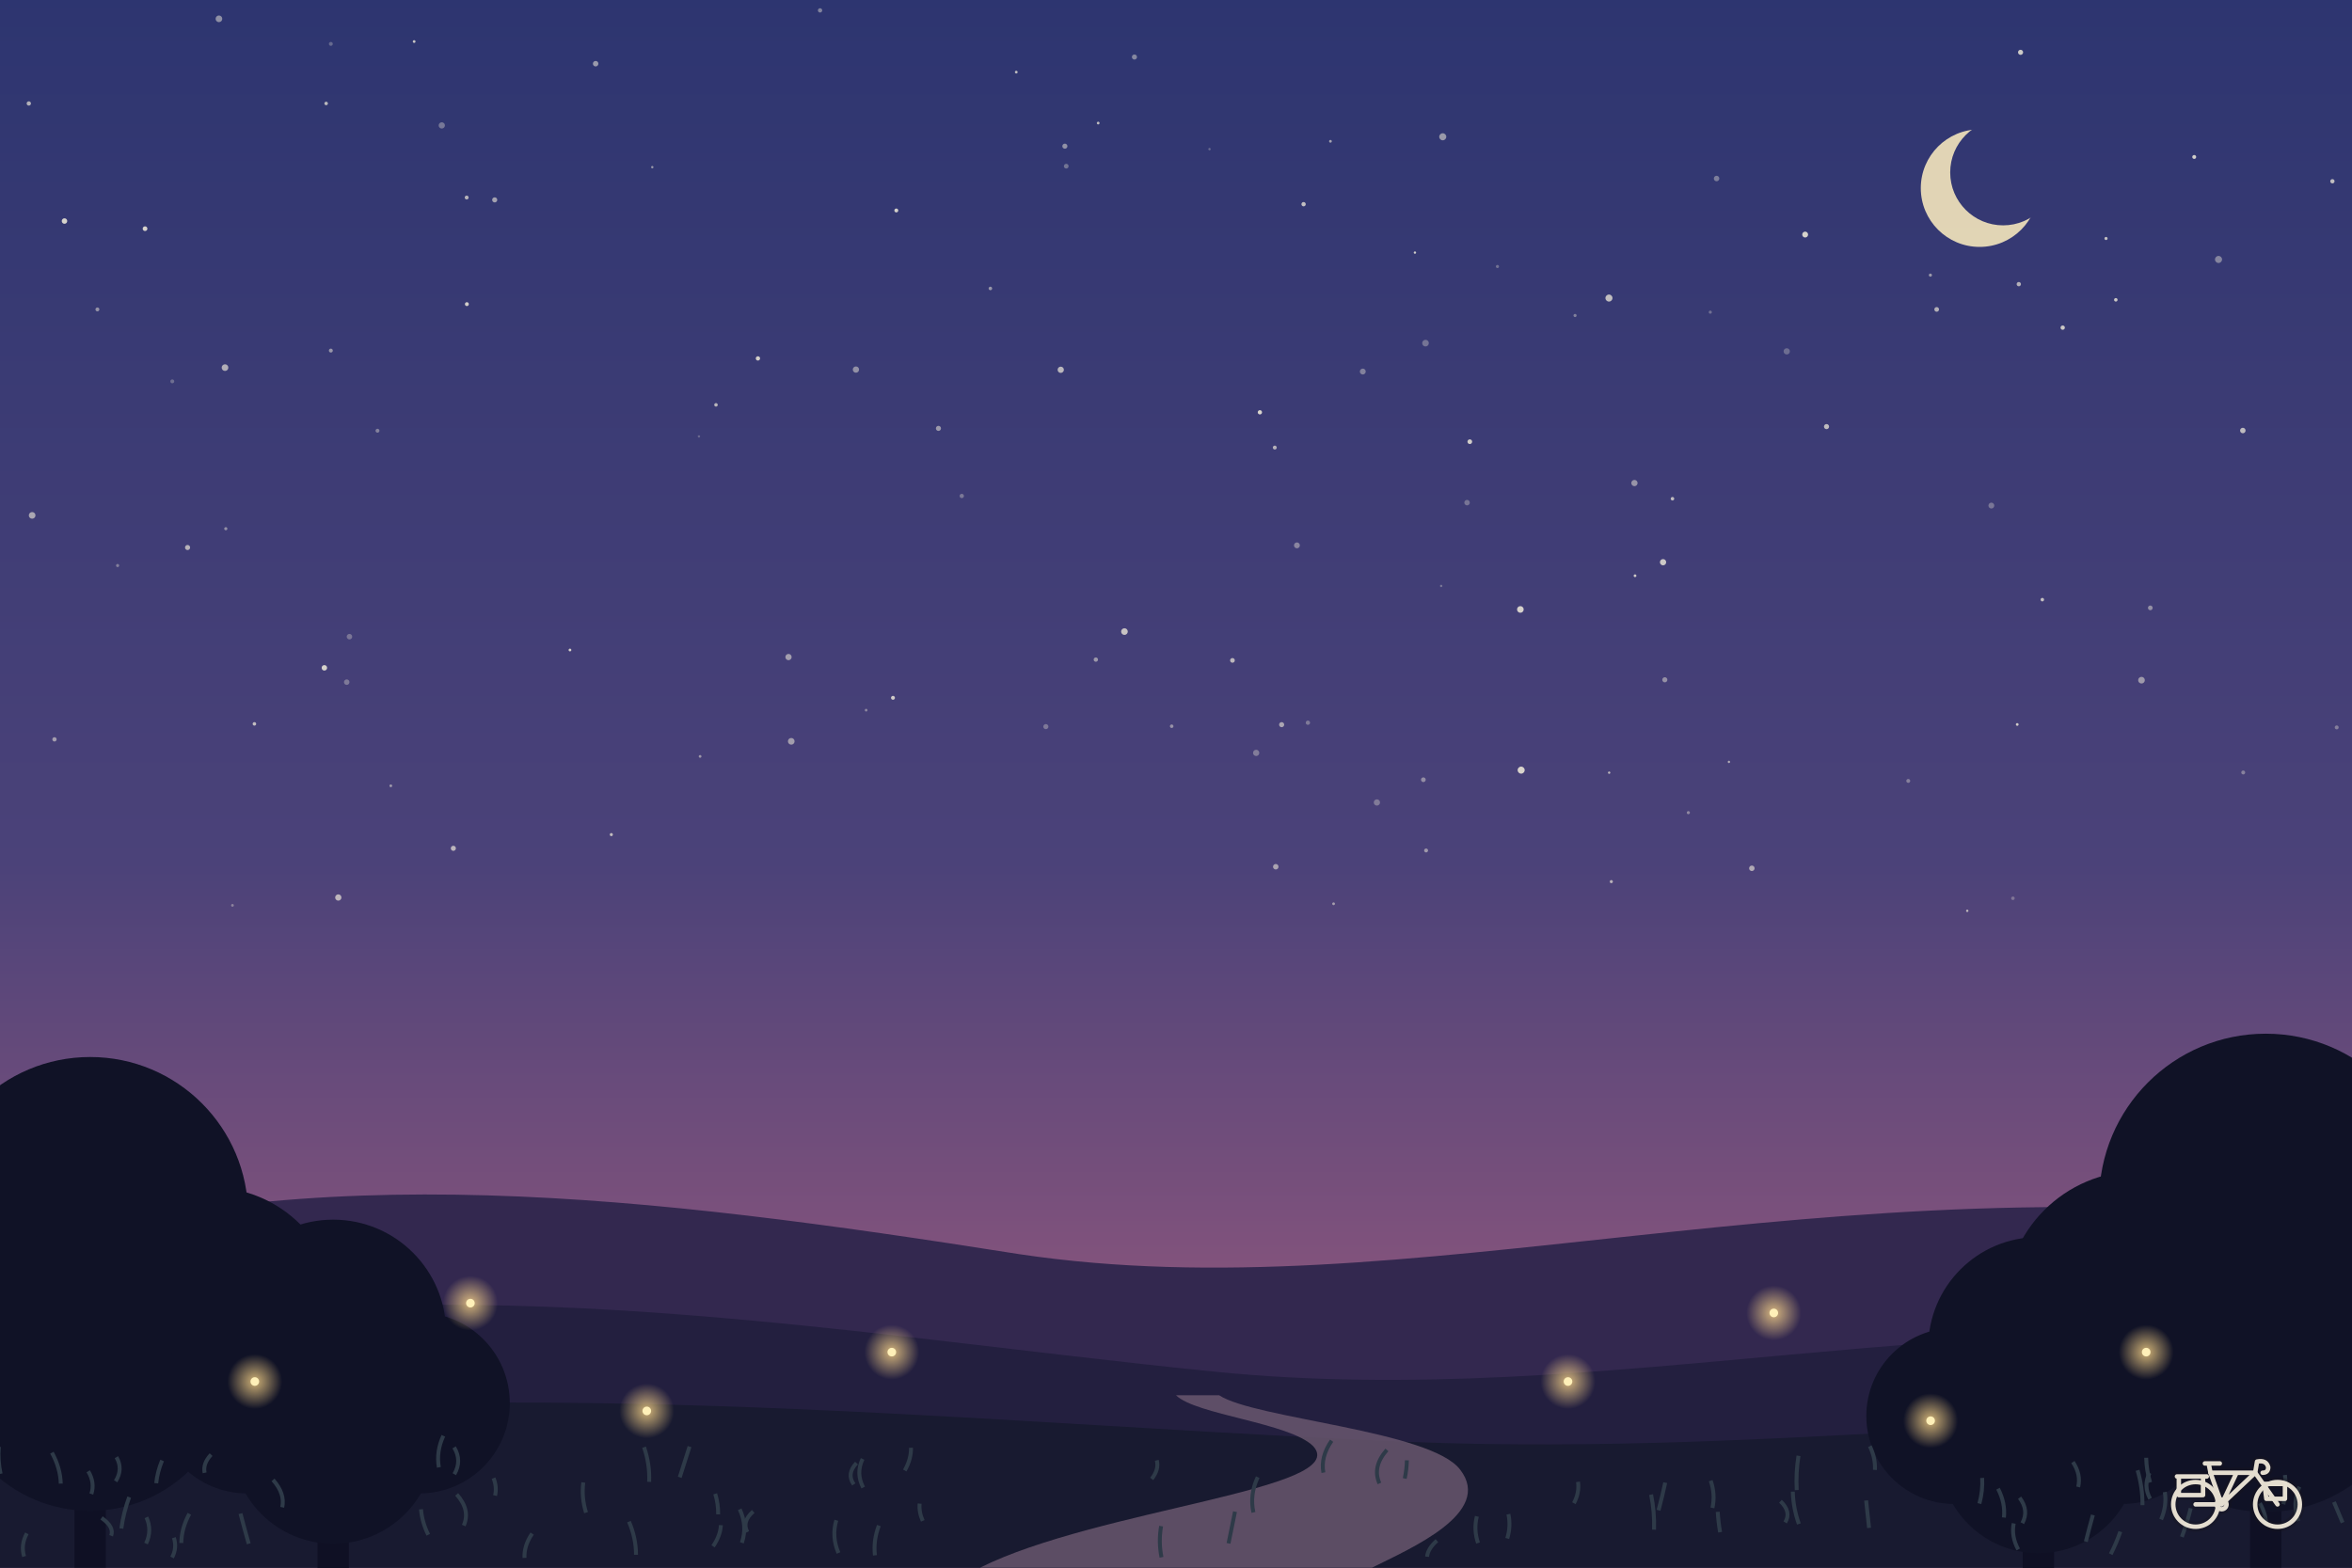
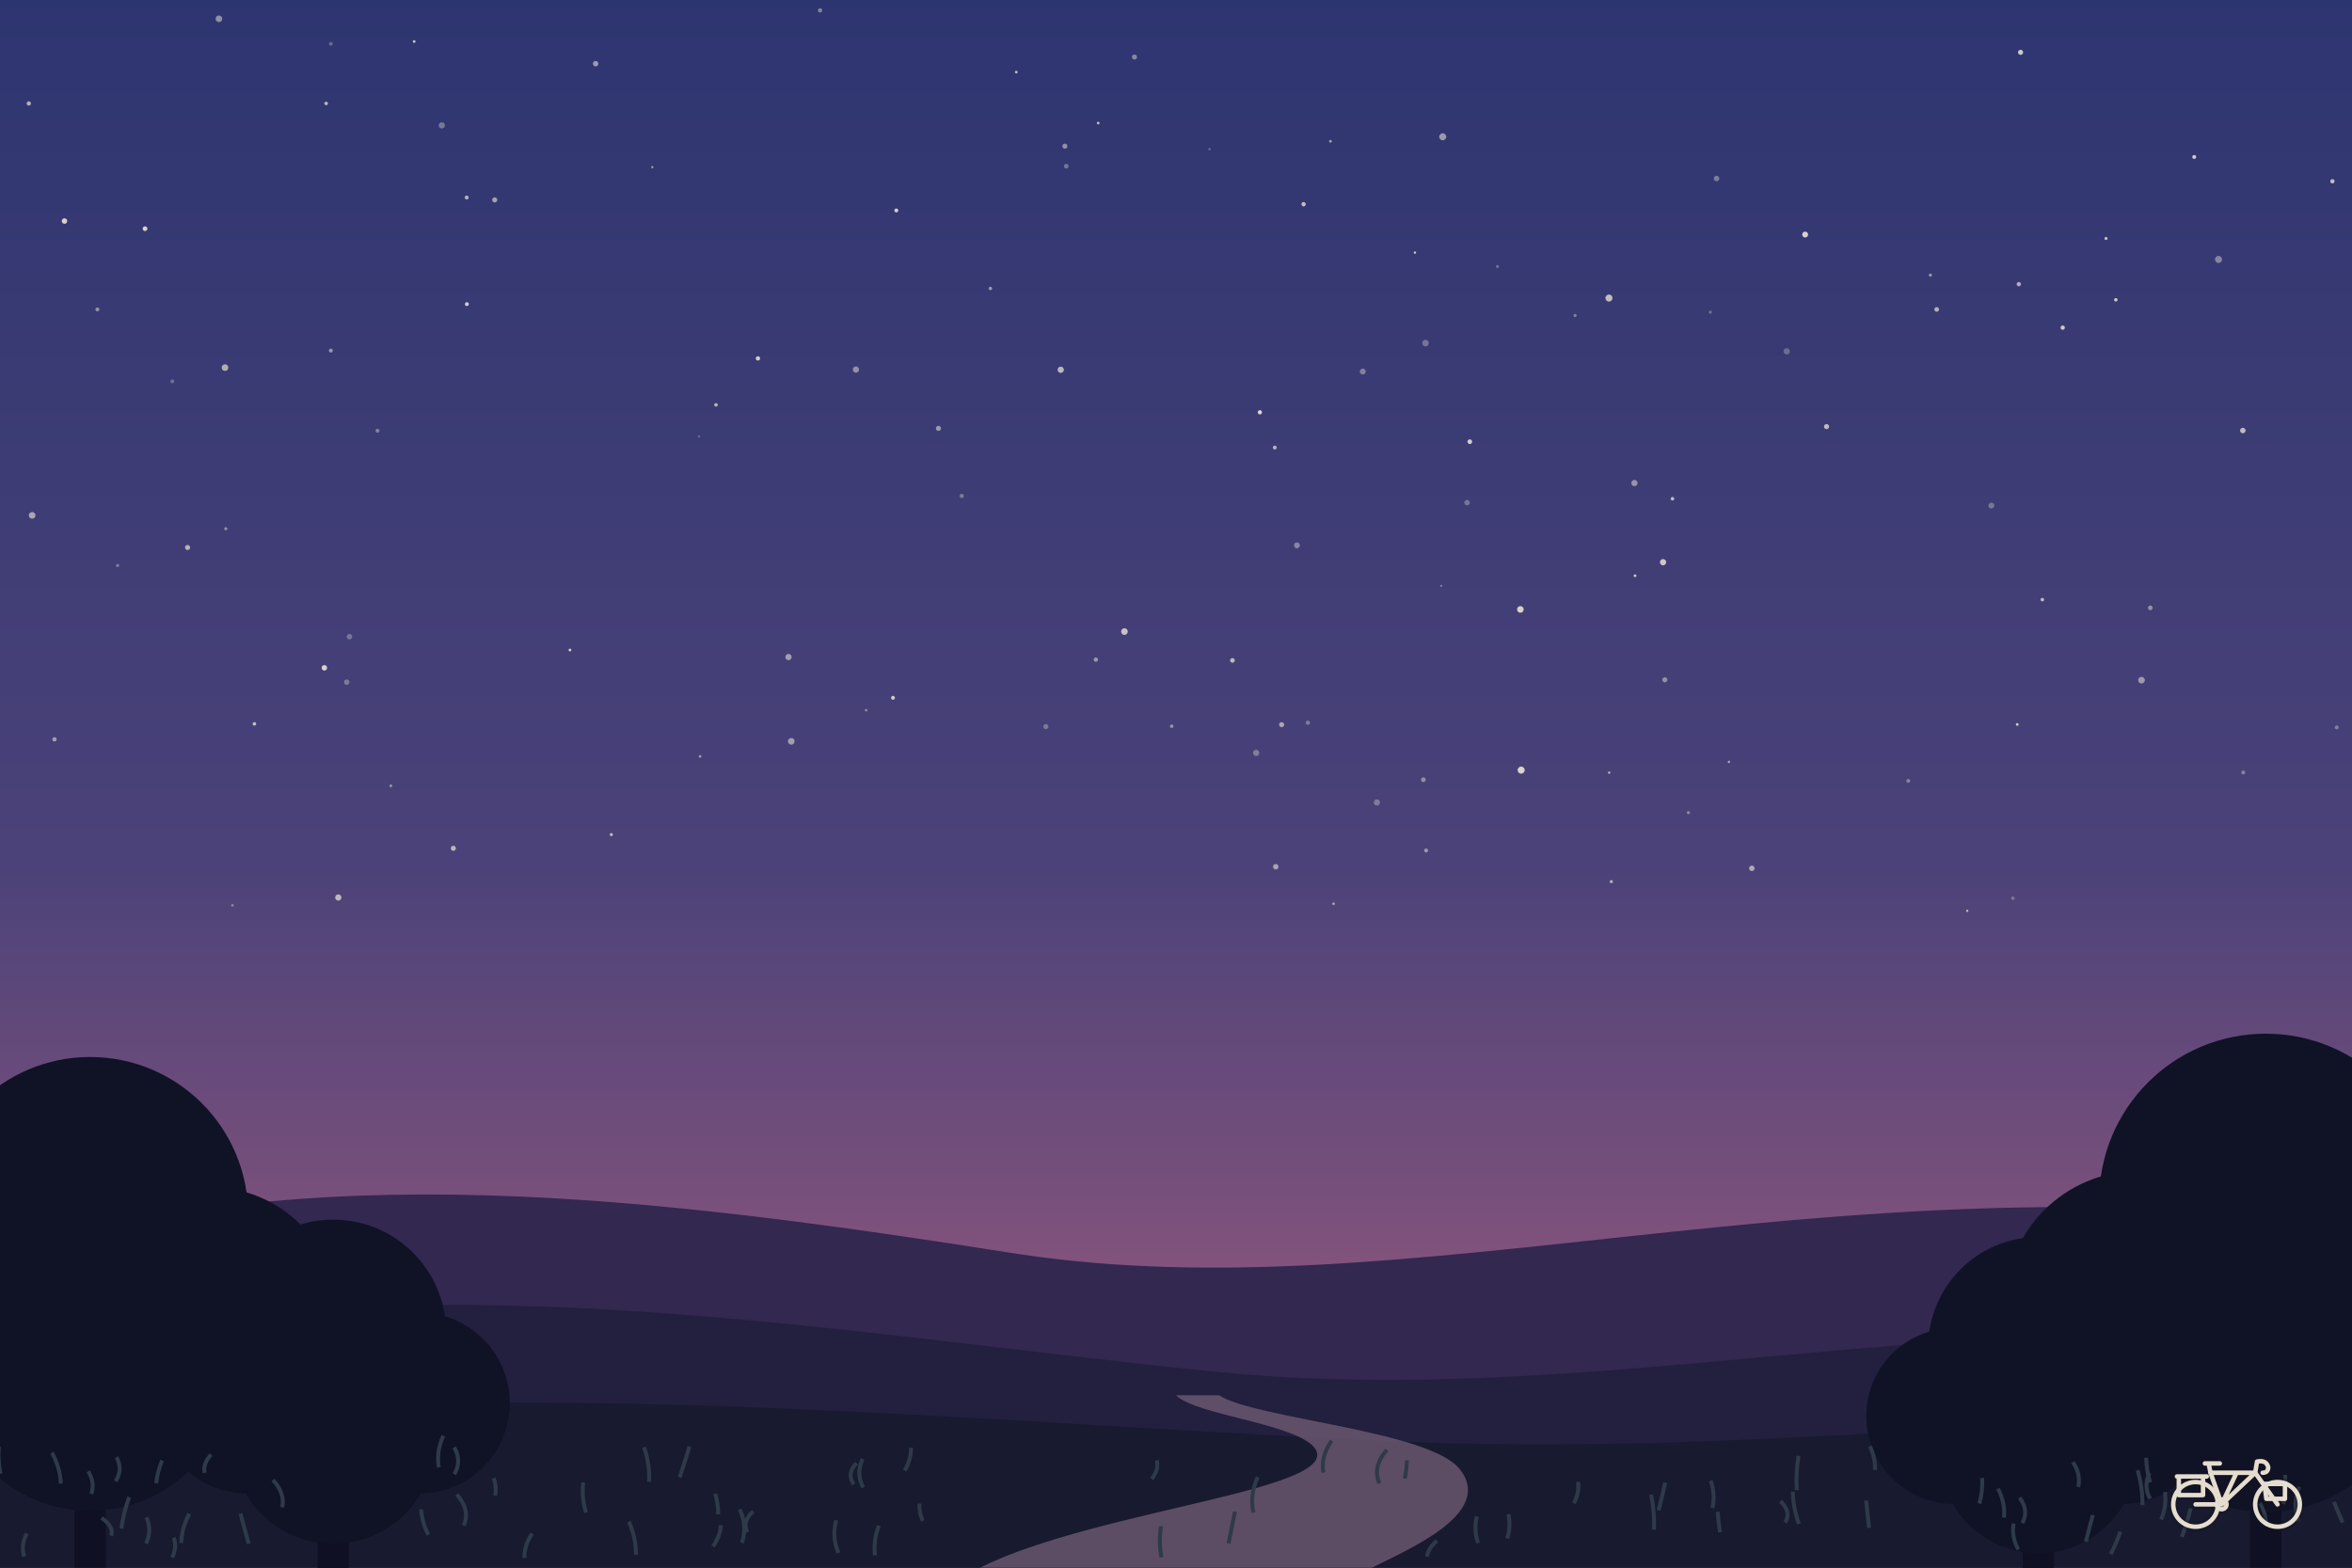
<svg xmlns="http://www.w3.org/2000/svg" viewBox="0 0 1200 800" width="1200" height="800">
  <defs>
    <linearGradient id="gsky" x1="0" y1="0" x2="0" y2="1">
      <stop offset="0" stop-color="#2d3570" />
      <stop offset="0.55" stop-color="#4b4279" />
      <stop offset="0.8" stop-color="#80527c" />
      <stop offset="1" stop-color="#c9806c" />
    </linearGradient>
    <radialGradient id="gglow" cx="0.5" cy="0.5" r="0.5">
      <stop offset="0" stop-color="#ffd98a" stop-opacity="0.8" />
      <stop offset="1" stop-color="#ffd98a" stop-opacity="0" />
    </radialGradient>
  </defs>
  <rect width="1200" height="800" fill="url(#gsky)" />
  <circle cx="14.7" cy="52.8" r="1.1" fill="#f4efdc" opacity="0.66" />
  <circle cx="166.4" cy="52.8" r="0.9" fill="#f4efdc" opacity="0.70" />
  <circle cx="176.9" cy="348.1" r="1.4" fill="#f4efdc" opacity="0.33" />
  <circle cx="642.8" cy="210.4" r="1.1" fill="#f4efdc" opacity="0.85" />
  <circle cx="111.7" cy="9.6" r="1.7" fill="#f4efdc" opacity="0.49" />
  <circle cx="238.2" cy="155.2" r="1.0" fill="#f4efdc" opacity="0.82" />
  <circle cx="252.4" cy="102.0" r="1.3" fill="#f4efdc" opacity="0.58" />
  <circle cx="1144.5" cy="394.2" r="1.0" fill="#f4efdc" opacity="0.37" />
  <circle cx="1003.7" cy="464.8" r="0.6" fill="#f4efdc" opacity="0.69" />
  <circle cx="1042.0" cy="306.0" r="0.9" fill="#f4efdc" opacity="0.73" />
  <circle cx="875.8" cy="91.1" r="1.4" fill="#f4efdc" opacity="0.38" />
  <circle cx="49.7" cy="157.9" r="1.0" fill="#f4efdc" opacity="0.49" />
  <circle cx="776.1" cy="393.0" r="1.8" fill="#f4efdc" opacity="0.84" />
  <circle cx="1192.2" cy="371.2" r="1.0" fill="#f4efdc" opacity="0.36" />
  <circle cx="748.5" cy="256.5" r="1.4" fill="#f4efdc" opacity="0.31" />
  <circle cx="231.3" cy="432.9" r="1.3" fill="#f4efdc" opacity="0.67" />
  <circle cx="114.8" cy="187.6" r="1.7" fill="#f4efdc" opacity="0.64" />
  <circle cx="1190.0" cy="92.5" r="1.1" fill="#f4efdc" opacity="0.73" />
  <circle cx="533.6" cy="370.8" r="1.3" fill="#f4efdc" opacity="0.32" />
  <circle cx="118.6" cy="462.0" r="0.7" fill="#f4efdc" opacity="0.37" />
  <circle cx="402.3" cy="335.3" r="1.6" fill="#f4efdc" opacity="0.54" />
  <circle cx="597.8" cy="370.6" r="0.9" fill="#f4efdc" opacity="0.47" />
  <circle cx="735.3" cy="299.0" r="0.6" fill="#f4efdc" opacity="0.32" />
  <circle cx="165.5" cy="340.8" r="1.4" fill="#f4efdc" opacity="0.83" />
  <circle cx="921.0" cy="119.7" r="1.5" fill="#f4efdc" opacity="0.84" />
  <circle cx="418.4" cy="5.3" r="1.1" fill="#f4efdc" opacity="0.42" />
  <circle cx="211.3" cy="21.2" r="0.7" fill="#f4efdc" opacity="0.77" />
  <circle cx="60.0" cy="288.6" r="0.8" fill="#f4efdc" opacity="0.37" />
  <circle cx="984.9" cy="140.4" r="0.8" fill="#f4efdc" opacity="0.52" />
  <circle cx="833.9" cy="246.5" r="1.6" fill="#f4efdc" opacity="0.49" />
  <circle cx="628.8" cy="337.0" r="1.2" fill="#f4efdc" opacity="0.68" />
  <circle cx="560.3" cy="62.8" r="0.7" fill="#f4efdc" opacity="0.72" />
  <circle cx="893.8" cy="443.1" r="1.4" fill="#f4efdc" opacity="0.60" />
  <circle cx="199.4" cy="401.0" r="0.7" fill="#f4efdc" opacity="0.50" />
  <circle cx="168.8" cy="178.9" r="1.0" fill="#f4efdc" opacity="0.51" />
  <circle cx="853.3" cy="254.5" r="0.9" fill="#f4efdc" opacity="0.72" />
  <circle cx="882.1" cy="388.8" r="0.6" fill="#f4efdc" opacity="0.62" />
  <circle cx="1074.5" cy="121.7" r="0.8" fill="#f4efdc" opacity="0.74" />
  <circle cx="436.7" cy="188.6" r="1.6" fill="#f4efdc" opacity="0.48" />
  <circle cx="238.1" cy="100.8" r="1.0" fill="#f4efdc" opacity="0.67" />
  <circle cx="441.9" cy="362.4" r="0.7" fill="#f4efdc" opacity="0.40" />
  <circle cx="749.9" cy="225.4" r="1.2" fill="#f4efdc" opacity="0.81" />
  <circle cx="332.8" cy="85.3" r="0.6" fill="#f4efdc" opacity="0.54" />
  <circle cx="356.6" cy="222.7" r="0.6" fill="#f4efdc" opacity="0.25" />
  <circle cx="455.6" cy="356.1" r="1.0" fill="#f4efdc" opacity="0.80" />
  <circle cx="695.3" cy="189.6" r="1.5" fill="#f4efdc" opacity="0.39" />
  <circle cx="726.2" cy="397.9" r="1.2" fill="#f4efdc" opacity="0.44" />
  <circle cx="115.2" cy="269.8" r="0.8" fill="#f4efdc" opacity="0.47" />
  <circle cx="650.9" cy="442.3" r="1.4" fill="#f4efdc" opacity="0.56" />
  <circle cx="1030.0" cy="145.0" r="1.1" fill="#f4efdc" opacity="0.66" />
  <circle cx="665.1" cy="104.2" r="1.1" fill="#f4efdc" opacity="0.74" />
  <circle cx="290.8" cy="331.7" r="0.7" fill="#f4efdc" opacity="0.82" />
  <circle cx="820.9" cy="152.1" r="1.8" fill="#f4efdc" opacity="0.73" />
  <circle cx="74.0" cy="116.7" r="1.2" fill="#f4efdc" opacity="0.85" />
  <circle cx="168.8" cy="22.4" r="1.0" fill="#f4efdc" opacity="0.28" />
  <circle cx="490.7" cy="253.1" r="1.1" fill="#f4efdc" opacity="0.33" />
  <circle cx="27.8" cy="377.3" r="1.1" fill="#f4efdc" opacity="0.54" />
  <circle cx="573.7" cy="322.3" r="1.7" fill="#f4efdc" opacity="0.75" />
  <circle cx="872.6" cy="159.3" r="0.8" fill="#f4efdc" opacity="0.30" />
  <circle cx="1030.9" cy="26.7" r="1.3" fill="#f4efdc" opacity="0.80" />
  <circle cx="386.7" cy="182.9" r="1.1" fill="#f4efdc" opacity="0.82" />
  <circle cx="821.0" cy="394.3" r="0.6" fill="#f4efdc" opacity="0.69" />
  <circle cx="541.2" cy="188.7" r="1.6" fill="#f4efdc" opacity="0.69" />
  <circle cx="1092.6" cy="347.1" r="1.7" fill="#f4efdc" opacity="0.51" />
  <circle cx="667.3" cy="368.8" r="1.1" fill="#f4efdc" opacity="0.33" />
  <circle cx="702.5" cy="409.5" r="1.6" fill="#f4efdc" opacity="0.33" />
  <circle cx="457.3" cy="107.4" r="1.0" fill="#f4efdc" opacity="0.83" />
  <circle cx="505.3" cy="147.2" r="0.9" fill="#f4efdc" opacity="0.51" />
  <circle cx="803.6" cy="161.0" r="0.8" fill="#f4efdc" opacity="0.39" />
  <circle cx="311.9" cy="425.9" r="0.8" fill="#f4efdc" opacity="0.70" />
  <circle cx="129.8" cy="369.4" r="0.9" fill="#f4efdc" opacity="0.72" />
  <circle cx="518.5" cy="36.8" r="0.7" fill="#f4efdc" opacity="0.73" />
  <circle cx="650.4" cy="228.4" r="1.0" fill="#f4efdc" opacity="0.66" />
  <circle cx="578.8" cy="29.1" r="1.3" fill="#f4efdc" opacity="0.44" />
  <circle cx="1016.0" cy="258.0" r="1.5" fill="#f4efdc" opacity="0.32" />
  <circle cx="848.5" cy="286.9" r="1.6" fill="#f4efdc" opacity="0.78" />
  <circle cx="661.7" cy="278.3" r="1.5" fill="#f4efdc" opacity="0.41" />
  <circle cx="653.9" cy="369.8" r="1.3" fill="#f4efdc" opacity="0.58" />
  <circle cx="1027.0" cy="458.4" r="0.9" fill="#f4efdc" opacity="0.29" />
  <circle cx="736.1" cy="69.8" r="1.8" fill="#f4efdc" opacity="0.53" />
  <circle cx="640.9" cy="384.2" r="1.6" fill="#f4efdc" opacity="0.34" />
  <circle cx="544.0" cy="84.8" r="1.2" fill="#f4efdc" opacity="0.33" />
  <circle cx="1052.4" cy="167.2" r="1.1" fill="#f4efdc" opacity="0.79" />
  <circle cx="988.1" cy="157.9" r="1.2" fill="#f4efdc" opacity="0.65" />
  <circle cx="225.4" cy="64.0" r="1.6" fill="#f4efdc" opacity="0.35" />
  <circle cx="849.4" cy="346.9" r="1.3" fill="#f4efdc" opacity="0.46" />
  <circle cx="1029.2" cy="369.7" r="0.7" fill="#f4efdc" opacity="0.79" />
  <circle cx="764.0" cy="136.0" r="0.8" fill="#f4efdc" opacity="0.31" />
  <circle cx="973.6" cy="398.5" r="1.0" fill="#f4efdc" opacity="0.36" />
  <circle cx="87.9" cy="194.6" r="1.0" fill="#f4efdc" opacity="0.28" />
  <circle cx="357.2" cy="386.0" r="0.7" fill="#f4efdc" opacity="0.49" />
  <circle cx="617.1" cy="76.1" r="0.6" fill="#f4efdc" opacity="0.29" />
  <circle cx="172.6" cy="458.0" r="1.6" fill="#f4efdc" opacity="0.67" />
  <circle cx="1079.5" cy="153.0" r="0.9" fill="#f4efdc" opacity="0.77" />
  <circle cx="727.6" cy="434.0" r="1.0" fill="#f4efdc" opacity="0.50" />
  <circle cx="861.4" cy="414.7" r="0.8" fill="#f4efdc" opacity="0.41" />
  <circle cx="16.4" cy="263.0" r="1.7" fill="#f4efdc" opacity="0.59" />
  <circle cx="178.3" cy="324.9" r="1.4" fill="#f4efdc" opacity="0.31" />
  <circle cx="1097.1" cy="310.2" r="1.2" fill="#f4efdc" opacity="0.46" />
  <circle cx="192.6" cy="219.8" r="1.0" fill="#f4efdc" opacity="0.39" />
  <circle cx="775.7" cy="311.0" r="1.7" fill="#f4efdc" opacity="0.83" />
  <circle cx="559.1" cy="336.6" r="1.1" fill="#f4efdc" opacity="0.51" />
  <circle cx="680.4" cy="461.2" r="0.7" fill="#f4efdc" opacity="0.53" />
  <circle cx="403.7" cy="378.3" r="1.7" fill="#f4efdc" opacity="0.53" />
  <circle cx="95.7" cy="279.4" r="1.3" fill="#f4efdc" opacity="0.66" />
  <circle cx="931.9" cy="217.7" r="1.3" fill="#f4efdc" opacity="0.71" />
  <circle cx="32.9" cy="112.8" r="1.4" fill="#f4efdc" opacity="0.84" />
  <circle cx="1131.9" cy="132.4" r="1.8" fill="#f4efdc" opacity="0.42" />
  <circle cx="543.3" cy="74.6" r="1.3" fill="#f4efdc" opacity="0.49" />
  <circle cx="822.1" cy="449.9" r="0.8" fill="#f4efdc" opacity="0.64" />
  <circle cx="721.9" cy="128.9" r="0.6" fill="#f4efdc" opacity="0.81" />
  <circle cx="834.2" cy="293.8" r="0.7" fill="#f4efdc" opacity="0.79" />
  <circle cx="478.8" cy="218.6" r="1.3" fill="#f4efdc" opacity="0.52" />
  <circle cx="1144.3" cy="219.7" r="1.4" fill="#f4efdc" opacity="0.71" />
  <circle cx="1119.5" cy="80.1" r="1.0" fill="#f4efdc" opacity="0.82" />
  <circle cx="727.3" cy="175.1" r="1.7" fill="#f4efdc" opacity="0.32" />
  <circle cx="303.9" cy="32.5" r="1.4" fill="#f4efdc" opacity="0.54" />
  <circle cx="365.3" cy="206.6" r="0.9" fill="#f4efdc" opacity="0.68" />
  <circle cx="911.6" cy="179.3" r="1.6" fill="#f4efdc" opacity="0.28" />
  <circle cx="678.8" cy="72.1" r="0.7" fill="#f4efdc" opacity="0.58" />
-   <mask id="gmoon">
-     <rect width="1200" height="800" fill="#fff" />
-     <circle cx="1022" cy="88" r="27" fill="#000" />
-   </mask>
-   <circle cx="1010" cy="96" r="30" fill="#f4e6bd" opacity="0.9" mask="url(#gmoon)" />
  <path d="M0 640 C160 590 330 610 520 640 C720 670 930 590 1200 625 V800 H0 Z" fill="#33284f" />
  <path d="M0 690 C220 640 420 680 620 700 C820 720 1010 660 1200 690 V800 H0 Z" fill="#231f3f" />
  <path d="M0 730 C260 700 480 725 700 735 C900 745 1060 715 1200 730 V800 H0 Z" fill="#181a30" />
  <path d="M500 800 C560 770 690 760 670 738 C658 726 610 722 600 712 L622 712 C640 724 730 730 745 750 C762 772 720 790 700 800 Z" fill="#6d5a70" opacity="0.8" />
  <rect x="38" y="648" width="16" height="152" fill="#0f1024" />
  <circle cx="46.0" cy="620.0" r="80.6" fill="#101226" />
  <circle cx="-15.6" cy="670.4" r="64.5" fill="#101226" />
  <circle cx="107.6" cy="670.4" r="64.5" fill="#101226" />
  <circle cx="46.0" cy="698.4" r="72.6" fill="#101226" />
  <rect x="162" y="700" width="16" height="120" fill="#0f1024" />
  <circle cx="170.0" cy="680.0" r="57.6" fill="#101226" />
  <circle cx="126.0" cy="716.0" r="46.1" fill="#101226" />
  <circle cx="214.0" cy="716.0" r="46.1" fill="#101226" />
  <circle cx="170.0" cy="736.0" r="51.8" fill="#101226" />
  <rect x="1148" y="642" width="16" height="158" fill="#0f1024" />
  <circle cx="1156.0" cy="612.5" r="85.0" fill="#101226" />
  <circle cx="1091.1" cy="665.6" r="68.0" fill="#101226" />
  <circle cx="1220.9" cy="665.6" r="68.0" fill="#101226" />
  <circle cx="1156.0" cy="695.1" r="76.5" fill="#101226" />
  <rect x="1032" y="707" width="16" height="118" fill="#0f1024" />
  <circle cx="1040.0" cy="687.5" r="56.2" fill="#101226" />
  <circle cx="997.1" cy="722.6" r="44.9" fill="#101226" />
  <circle cx="1082.9" cy="722.6" r="44.9" fill="#101226" />
  <circle cx="1040.0" cy="742.1" r="50.5" fill="#101226" />
  <path d="M104.4 751.6 q-1.0 -4.7 3.3 -9.3" fill="none" stroke="#2e3a48" stroke-width="2" />
  <path d="M346.8 753.9 q2.5 -7.8 5.0 -15.7" fill="none" stroke="#2e3a48" stroke-width="2" />
  <path d="M59.0 755.9 q3.9 -6.2 0.4 -12.3" fill="none" stroke="#2e3a48" stroke-width="2" />
  <path d="M1060.3 758.8 q1.5 -6.4 -2.7 -12.7" fill="none" stroke="#2e3a48" stroke-width="2" />
  <path d="M626.8 787.6 q1.6 -8.1 3.3 -16.2" fill="none" stroke="#2e3a48" stroke-width="2" />
  <path d="M1195.2 777.0 q-2.2 -5.2 -4.4 -10.5" fill="none" stroke="#2e3a48" stroke-width="2" />
  <path d="M1102.6 775.4 q3.0 -7.0 1.9 -14.0" fill="none" stroke="#2e3a48" stroke-width="2" />
  <path d="M470.8 776.1 q-2.0 -4.4 -1.6 -8.8" fill="none" stroke="#2e3a48" stroke-width="2" />
  <path d="M953.6 779.7 q-0.8 -7.0 -1.5 -14.0" fill="none" stroke="#2e3a48" stroke-width="2" />
  <path d="M461.6 750.4 q3.3 -5.8 3.2 -11.6" fill="none" stroke="#2e3a48" stroke-width="2" />
  <path d="M299.0 771.9 q-2.4 -7.7 -1.4 -15.4" fill="none" stroke="#2e3a48" stroke-width="2" />
  <path d="M703.8 757.0 q-3.8 -8.5 3.8 -17.1" fill="none" stroke="#2e3a48" stroke-width="2" />
  <path d="M803.0 767.1 q2.9 -5.4 2.1 -10.9" fill="none" stroke="#2e3a48" stroke-width="2" />
  <path d="M252.6 763.2 q1.0 -4.5 -0.8 -8.9" fill="none" stroke="#2e3a48" stroke-width="2" />
  <path d="M381.3 781.8 q-2.9 -5.3 3.0 -10.5" fill="none" stroke="#2e3a48" stroke-width="2" />
  <path d="M1064.2 786.7 q1.7 -6.8 3.6 -13.6" fill="none" stroke="#2e3a48" stroke-width="2" />
  <path d="M46.6 762.4 q1.9 -5.8 -1.6 -11.6" fill="none" stroke="#2e3a48" stroke-width="2" />
  <path d="M916.7 760.4 q-0.5 -8.7 0.9 -17.5" fill="none" stroke="#2e3a48" stroke-width="2" />
  <path d="M754.1 787.4 q-2.3 -6.8 -0.6 -13.6" fill="none" stroke="#2e3a48" stroke-width="2" />
  <path d="M675.2 751.5 q-1.5 -8.1 4.2 -16.3" fill="none" stroke="#2e3a48" stroke-width="2" />
  <path d="M446.4 793.7 q-0.9 -7.6 2.0 -15.2" fill="none" stroke="#2e3a48" stroke-width="2" />
  <path d="M0.3 752.1 q-1.5 -6.9 -0.9 -13.8" fill="none" stroke="#2e3a48" stroke-width="2" />
  <path d="M846.2 770.7 q1.9 -7.1 3.4 -14.1" fill="none" stroke="#2e3a48" stroke-width="2" />
  <path d="M126.9 787.8 q-2.2 -7.7 -4.2 -15.4" fill="none" stroke="#2e3a48" stroke-width="2" />
  <path d="M231.8 752.3 q4.0 -6.9 -0.1 -13.7" fill="none" stroke="#2e3a48" stroke-width="2" />
  <path d="M331.2 756.2 q0.4 -8.9 -2.6 -17.7" fill="none" stroke="#2e3a48" stroke-width="2" />
  <path d="M1093.1 768.1 q0.1 -8.9 -2.5 -17.8" fill="none" stroke="#2e3a48" stroke-width="2" />
  <path d="M223.9 748.8 q-1.4 -8.1 2.3 -16.1" fill="none" stroke="#2e3a48" stroke-width="2" />
  <path d="M1009.9 767.3 q1.8 -6.6 1.4 -13.1" fill="none" stroke="#2e3a48" stroke-width="2" />
  <path d="M435.6 757.5 q-3.8 -5.4 1.4 -10.9" fill="none" stroke="#2e3a48" stroke-width="2" />
  <path d="M769.0 785.1 q1.9 -6.2 0.6 -12.4" fill="none" stroke="#2e3a48" stroke-width="2" />
  <path d="M1022.4 774.4 q0.8 -7.4 -3.0 -14.7" fill="none" stroke="#2e3a48" stroke-width="2" />
  <path d="M92.5 787.4 q0.1 -7.5 4.1 -14.9" fill="none" stroke="#2e3a48" stroke-width="2" />
  <path d="M218.5 783.2 q-3.2 -6.5 -3.7 -13.0" fill="none" stroke="#2e3a48" stroke-width="2" />
  <path d="M31.0 757.1 q-0.2 -7.9 -4.5 -15.8" fill="none" stroke="#2e3a48" stroke-width="2" />
  <path d="M592.6 794.7 q-1.6 -7.9 -0.2 -15.9" fill="none" stroke="#2e3a48" stroke-width="2" />
  <path d="M440.4 759.1 q-3.8 -7.3 -0.3 -14.6" fill="none" stroke="#2e3a48" stroke-width="2" />
  <path d="M1113.2 784.3 q2.7 -7.3 4.5 -14.6" fill="none" stroke="#2e3a48" stroke-width="2" />
  <path d="M324.5 793.4 q-0.0 -8.5 -3.6 -16.9" fill="none" stroke="#2e3a48" stroke-width="2" />
  <path d="M639.5 771.8 q-2.0 -9.0 2.2 -18.0" fill="none" stroke="#2e3a48" stroke-width="2" />
  <path d="M910.8 776.9 q3.3 -5.4 -2.4 -10.8" fill="none" stroke="#2e3a48" stroke-width="2" />
  <path d="M1029.7 790.7 q-3.6 -6.7 -2.3 -13.3" fill="none" stroke="#2e3a48" stroke-width="2" />
  <path d="M79.7 756.9 q0.6 -5.8 3.0 -11.6" fill="none" stroke="#2e3a48" stroke-width="2" />
  <path d="M56.7 783.7 q1.7 -4.5 -4.9 -9.1" fill="none" stroke="#2e3a48" stroke-width="2" />
  <path d="M427.8 792.5 q-3.6 -8.4 -1.1 -16.7" fill="none" stroke="#2e3a48" stroke-width="2" />
  <path d="M1097.0 756.5 q-1.9 -6.3 -2.0 -12.6" fill="none" stroke="#2e3a48" stroke-width="2" />
  <path d="M587.6 754.7 q3.8 -4.8 2.6 -9.5" fill="none" stroke="#2e3a48" stroke-width="2" />
  <path d="M716.7 754.5 q1.0 -4.7 1.1 -9.3" fill="none" stroke="#2e3a48" stroke-width="2" />
  <path d="M12.3 794.3 q-1.8 -5.9 1.4 -11.8" fill="none" stroke="#2e3a48" stroke-width="2" />
  <path d="M1097.0 764.8 q-3.6 -6.6 -0.3 -13.1" fill="none" stroke="#2e3a48" stroke-width="2" />
  <path d="M1076.9 793.1 q2.9 -5.7 4.9 -11.5" fill="none" stroke="#2e3a48" stroke-width="2" />
  <path d="M363.8 789.1 q3.7 -5.4 4.0 -10.8" fill="none" stroke="#2e3a48" stroke-width="2" />
  <path d="M1165.0 767.6 q1.6 -7.4 0.8 -14.9" fill="none" stroke="#2e3a48" stroke-width="2" />
  <path d="M61.9 780.0 q1.1 -8.0 4.0 -16.0" fill="none" stroke="#2e3a48" stroke-width="2" />
  <path d="M1156.2 778.7 q0.1 -5.8 -3.2 -11.6" fill="none" stroke="#2e3a48" stroke-width="2" />
  <path d="M267.6 795.0 q-0.3 -6.2 3.9 -12.4" fill="none" stroke="#2e3a48" stroke-width="2" />
  <path d="M956.6 750.1 q0.3 -6.1 -2.6 -12.1" fill="none" stroke="#2e3a48" stroke-width="2" />
  <path d="M917.8 777.7 q-2.9 -8.2 -3.1 -16.5" fill="none" stroke="#2e3a48" stroke-width="2" />
  <path d="M366.4 772.8 q0.1 -5.3 -1.5 -10.5" fill="none" stroke="#2e3a48" stroke-width="2" />
  <path d="M74.5 787.7 q3.2 -6.7 0.2 -13.4" fill="none" stroke="#2e3a48" stroke-width="2" />
  <path d="M1031.8 777.3 q3.5 -6.5 -1.4 -13.0" fill="none" stroke="#2e3a48" stroke-width="2" />
  <path d="M1172.7 776.2 q-3.3 -8.7 0.4 -17.5" fill="none" stroke="#2e3a48" stroke-width="2" />
  <path d="M378.5 787.3 q2.9 -8.6 -1.1 -17.1" fill="none" stroke="#2e3a48" stroke-width="2" />
  <path d="M87.8 794.8 q2.6 -5.0 0.9 -10.1" fill="none" stroke="#2e3a48" stroke-width="2" />
  <path d="M877.6 781.9 q-0.9 -5.2 -1.2 -10.4" fill="none" stroke="#2e3a48" stroke-width="2" />
  <path d="M843.9 780.6 q0.3 -9.0 -1.5 -17.9" fill="none" stroke="#2e3a48" stroke-width="2" />
  <path d="M144.0 769.2 q1.5 -7.0 -4.7 -14.0" fill="none" stroke="#2e3a48" stroke-width="2" />
  <path d="M236.6 778.5 q3.5 -7.9 -3.6 -15.9" fill="none" stroke="#2e3a48" stroke-width="2" />
  <path d="M873.7 769.5 q1.5 -7.0 -0.9 -13.9" fill="none" stroke="#2e3a48" stroke-width="2" />
  <path d="M728.1 794.4 q0.4 -4.1 5.0 -8.2" fill="none" stroke="#2e3a48" stroke-width="2" />
-   <circle cx="240" cy="665" r="14" fill="url(#gglow)" />
-   <circle cx="240" cy="665" r="2.2" fill="#fff0b8" />
-   <circle cx="330" cy="720" r="14" fill="url(#gglow)" />
-   <circle cx="330" cy="720" r="2.2" fill="#fff0b8" />
-   <circle cx="455" cy="690" r="14" fill="url(#gglow)" />
-   <circle cx="455" cy="690" r="2.2" fill="#fff0b8" />
-   <circle cx="800" cy="705" r="14" fill="url(#gglow)" />
-   <circle cx="800" cy="705" r="2.2" fill="#fff0b8" />
-   <circle cx="905" cy="670" r="14" fill="url(#gglow)" />
-   <circle cx="905" cy="670" r="2.2" fill="#fff0b8" />
-   <circle cx="985" cy="725" r="14" fill="url(#gglow)" />
-   <circle cx="985" cy="725" r="2.2" fill="#fff0b8" />
-   <circle cx="130" cy="705" r="14" fill="url(#gglow)" />
-   <circle cx="130" cy="705" r="2.2" fill="#fff0b8" />
-   <circle cx="1095" cy="690" r="14" fill="url(#gglow)" />
-   <circle cx="1095" cy="690" r="2.2" fill="#fff0b8" />
  <g class="signature-bike" transform="translate(1106.9,739.2) scale(0.950)">
    <g fill="none" stroke="#14121a" stroke-width="5.5" stroke-linecap="round" stroke-linejoin="round" opacity="0.28">
      <circle cx="14" cy="30" r="12" />
      <circle cx="58" cy="30" r="12" />
      <path d="M14 30 L28 30 L22 13 M28 30 L46 13 L22 13 M46 13 L58 30 M28 30 L36 13" />
      <path d="M19 8 H27 M22 13 L21 8" />
      <path d="M46 13 L47 7 Q52 6 53 10 Q53 13 50 13" />
      <path d="M4 15 H20 M5 15 V25 H18 V15" />
      <path d="M51 19 H62 V27 H52 Z" />
      <circle cx="28" cy="30" r="2.6" />
    </g>
    <g fill="none" stroke="#fbf3e2" stroke-width="2.4" stroke-linecap="round" stroke-linejoin="round" opacity="0.9">
      <circle cx="14" cy="30" r="12" />
      <circle cx="58" cy="30" r="12" />
      <path d="M14 30 L28 30 L22 13 M28 30 L46 13 L22 13 M46 13 L58 30 M28 30 L36 13" />
      <path d="M19 8 H27 M22 13 L21 8" />
      <path d="M46 13 L47 7 Q52 6 53 10 Q53 13 50 13" />
      <path d="M4 15 H20 M5 15 V25 H18 V15" />
      <path d="M51 19 H62 V27 H52 Z" />
      <circle cx="28" cy="30" r="2.6" />
    </g>
  </g>
</svg>
